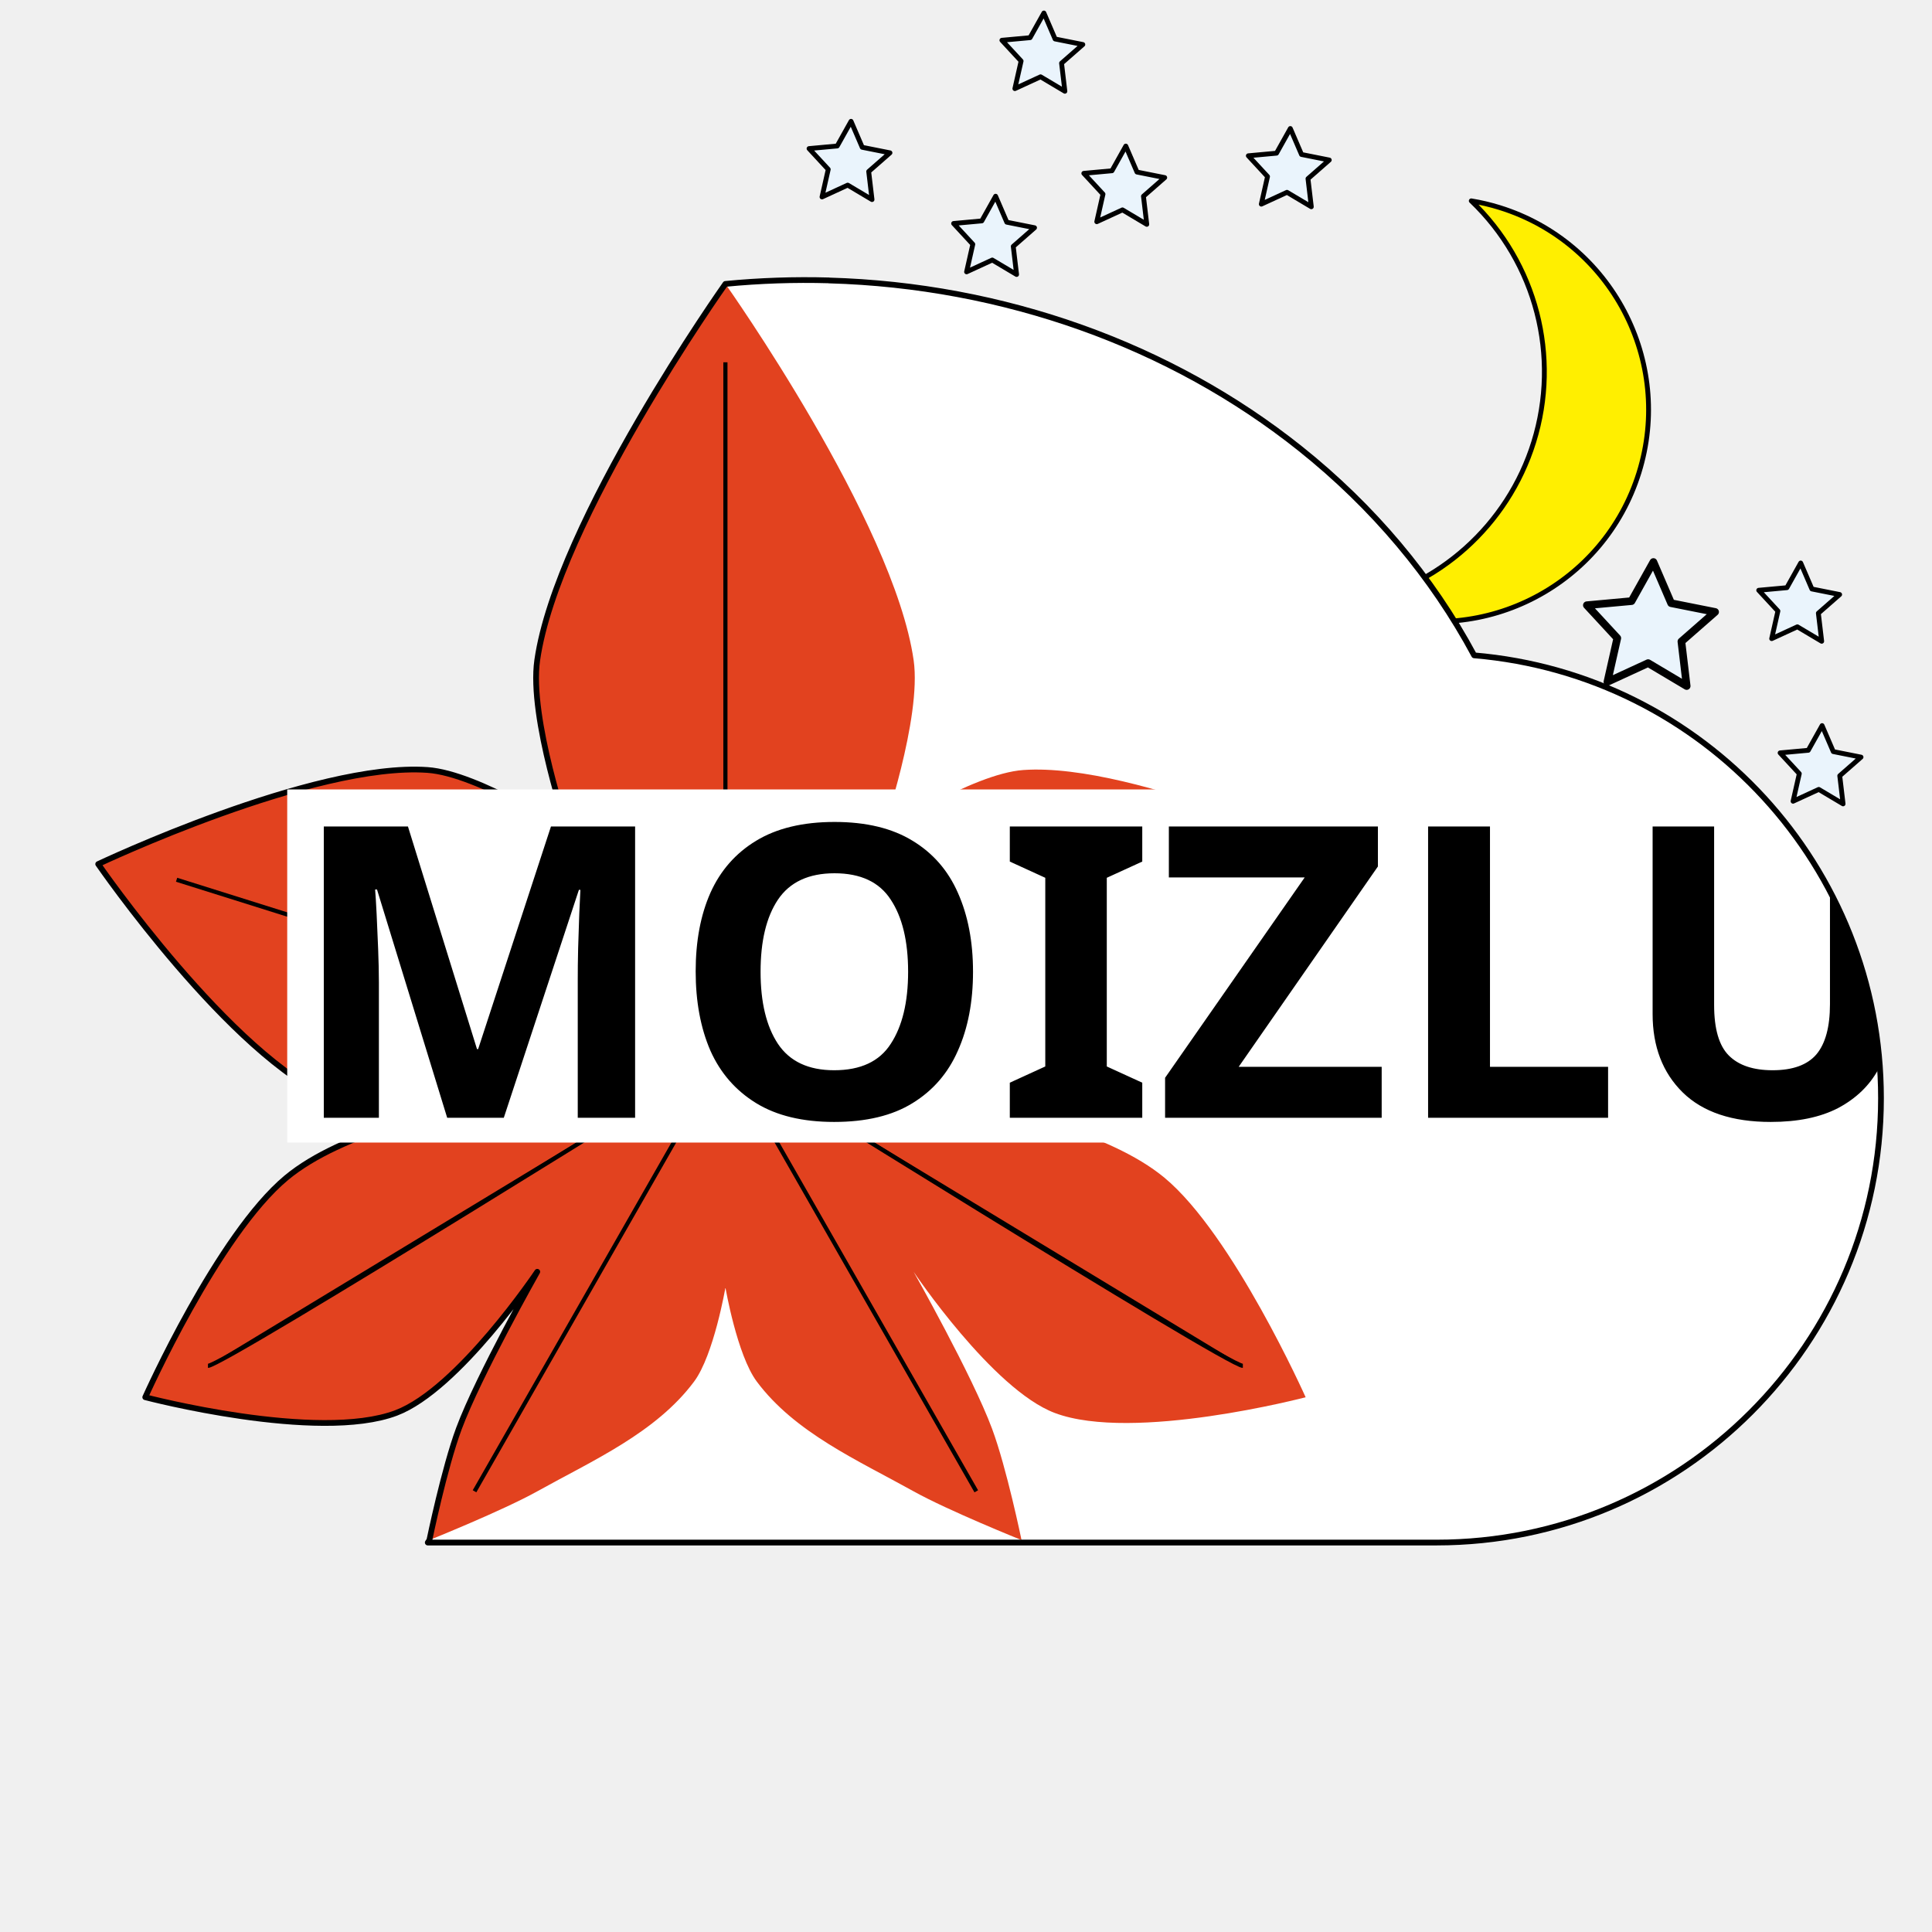
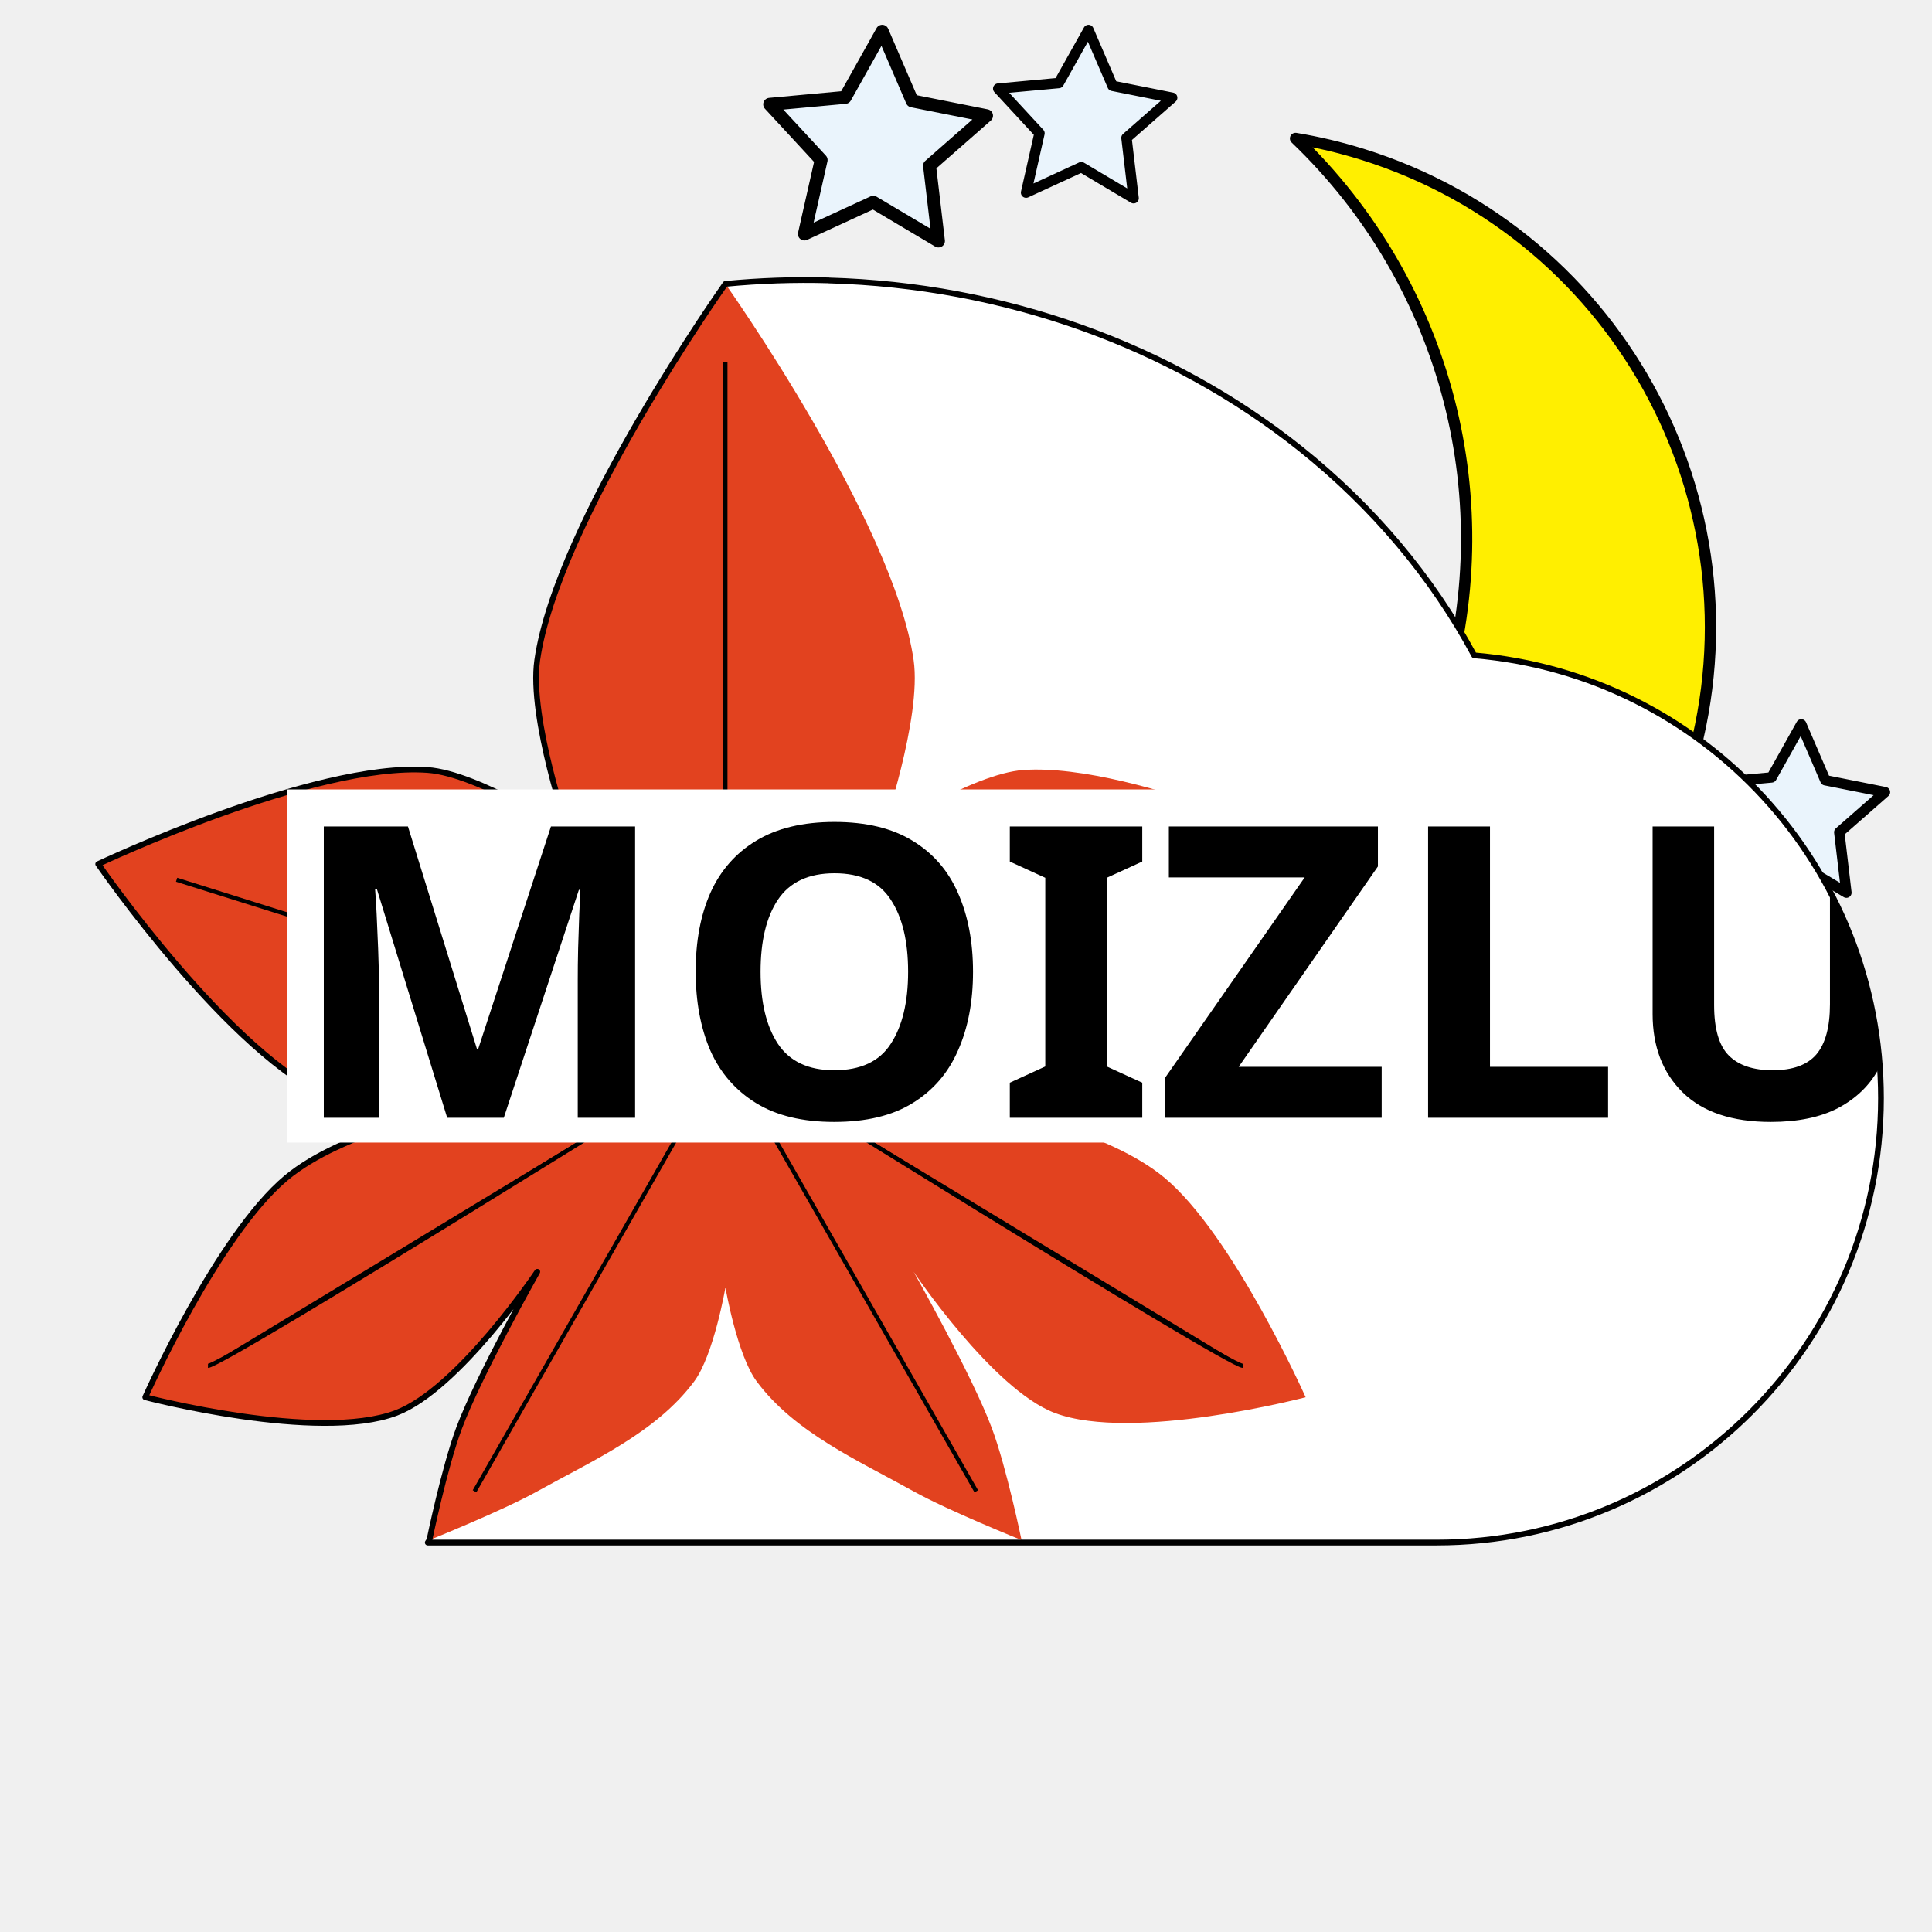
<svg xmlns="http://www.w3.org/2000/svg" xmlns:xlink="http://www.w3.org/1999/xlink" width="80mm" height="80mm" viewBox="0 0 80 80" version="1.1" id="svg1">
  <defs id="defs1">
    <clipPath clipPathUnits="userSpaceOnUse" id="clipPath14">
      <path id="path14" style="display:inline;fill:#ffffff;fill-opacity:1;fill-rule:evenodd;stroke:none;stroke-width:0.237;stroke-linecap:round;stroke-linejoin:round;stroke-dasharray:none;stroke-opacity:1" d="m 32.923,11.61 c -1.431,-0.04 -2.863,0.008 -4.286,0.146 -0.006,0.008 -6.971,9.836 -7.792,15.583 -0.342,2.395 -2.418,4.693 -4.544,4.544 -4.715,-0.33 -13.635,3.896 -13.635,3.896 10.731,11.377 7.789,9.251 1.947,22.076 0,0 7.144,1.877 10.39,0.65 2.577,-0.974 5.843,-5.845 5.843,-5.845 0,0 -2.429,4.299 -3.246,6.493 -0.608,1.635 -1.222,4.615 -1.222,4.615 h 5.29e-4 c -0.045,0.068 -0.068,0.103 -0.068,0.103 H 58.083 C 68.246,63.872 76.485,55.634 76.485,45.47 76.486,35.91 69.165,27.942 59.639,27.134 57.897,23.885 55.449,20.975 52.436,18.572 47.057,14.28 40.147,11.814 32.923,11.61 Z" />
    </clipPath>
  </defs>
-   <path id="path3" style="fill:#ffef00;fill-opacity:1;fill-rule:evenodd;stroke:#000000;stroke-width:0.2;stroke-linecap:round;stroke-linejoin:round;stroke-dasharray:none;stroke-opacity:1" d="m 62.101,8.596 a 8.769,8.769 0 0 0 -1.179,-0.279 9.795,9.795 0 0 1 2.584,9.993 9.795,9.795 0 0 1 -7.496,6.705 8.769,8.769 0 0 0 0.876,0.325 A 8.769,8.769 0 0 0 67.865,19.576 8.769,8.769 0 0 0 62.101,8.596 Z" />
+   <use x="0" y="0" xlink:href="#use1" id="use2" transform="translate(29.51567,28.75438)" />
+   <path id="path3" style="fill:#ffef00;fill-opacity:1;fill-rule:evenodd;stroke:#000000;stroke-width:0.468;stroke-linecap:round;stroke-linejoin:round;stroke-dasharray:none;stroke-opacity:1" d="M 56.405,6.387 A 20.519,20.519 0 0 0 53.646,5.733 22.921,22.921 0 0 1 59.692,29.118 22.921,22.921 0 0 1 42.15,44.807 20.519,20.519 0 0 0 44.201,45.568 20.519,20.519 0 0 0 69.894,32.08 20.519,20.519 0 0 0 56.405,6.387 Z" />
  <g id="layer1" transform="matrix(1.187496,0,0,1.187496,-95.58643,-110.7027)">
    <g id="g10" transform="translate(-9.211084,-0.01753024)">
      <path id="path8" style="fill:#ffffff;fill-opacity:1;fill-rule:evenodd;stroke:none;stroke-width:0.2;stroke-linecap:round;stroke-linejoin:round;stroke-dasharray:none;stroke-opacity:1" d="m 118.609,103.018 c -1.205,-0.034 -2.411,0.007 -3.609,0.123 l 2.79,22.836 c -2.374,4.682 -13.171,21.05 -13.171,21.05 h 35.177 c 8.558,1.2e-4 15.497,-6.938 15.497,-15.496 2.2e-4,-8.051 -6.164,-14.761 -14.186,-15.441 -1.467,-2.736 -3.529,-5.186 -6.066,-7.21 -4.53,-3.614 -10.349,-5.69 -16.432,-5.862 z" />
      <path id="rect1" style="fill:#e2421f;fill-opacity:1;stroke:none;stroke-width:0.365;stroke-dasharray:none;stroke-opacity:1" d="m 115,87.143 c 0,0 -9.047,12.763 -10.113,20.225 -0.444,3.109 1.686,9.27 1.686,9.27 0,0 -4.824,-3.178 -7.584,-3.371 -6.12,-0.429 -17.697,5.057 -17.697,5.057 0,0 7.135,10.36 12.641,12.641 2.213,0.917 6.567,0.412 8.412,0.139 -2.177,0.382 -7.951,1.593 -10.939,4.076 -3.692,3.068 -7.586,11.797 -7.586,11.797 0,0 9.272,2.436 13.484,0.844 3.344,-1.264 7.584,-7.586 7.584,-7.586 0,0 -3.153,5.58 -4.213,8.428 -0.79,2.123 -1.586,5.99 -1.586,5.99 0,0 3.929,-1.579 5.799,-2.619 2.996,-1.667 6.378,-3.15 8.428,-5.898 1.062,-1.424 1.686,-5.057 1.686,-5.057 0,0 0.623,3.633 1.686,5.057 2.05,2.748 5.432,4.231 8.428,5.898 1.869,1.04 5.799,2.619 5.799,2.619 0,0 -0.796,-3.868 -1.586,-5.99 -1.06,-2.848 -4.213,-8.428 -4.213,-8.428 0,0 4.24,6.321 7.584,7.586 4.212,1.593 13.484,-0.844 13.484,-0.844 0,0 -3.894,-8.729 -7.586,-11.797 -2.988,-2.483 -8.762,-3.694 -10.939,-4.076 1.845,0.273 6.199,0.778 8.412,-0.139 5.505,-2.28 12.641,-12.641 12.641,-12.641 0,0 -11.577,-5.486 -17.697,-5.057 -2.76,0.193 -7.584,3.371 -7.584,3.371 0,0 2.13,-6.16 1.686,-9.27 C 124.047,99.905 115,87.143 115,87.143 Z" transform="matrix(0.648817,0,0,0.648817,40.38605,46.60186)" />
      <path id="path5" style="fill:#000000;stroke:#000000;stroke-width:0.145;stroke-opacity:1" d="M 106.252,145.242 115,129.933 m 8.748,15.31 L 115,129.933 M 96.957,140.868 C 97.503,140.868 115,129.933 115,129.933 m 18.043,10.935 C 132.497,140.868 115,129.933 115,129.933 M 95.863,123.918 115,129.933 M 134.137,123.918 115,129.933 m 0,-24.058 v 24.058" />
      <path id="path8-1" style="fill:none;fill-opacity:1;fill-rule:evenodd;stroke:#000000;stroke-width:0.2;stroke-linecap:round;stroke-linejoin:round;stroke-dasharray:none;stroke-opacity:1" d="m 118.609,103.018 c -1.205,-0.034 -2.411,0.007 -3.609,0.123 -0.006,0.009 -5.871,8.283 -6.562,13.122 -0.288,2.017 1.094,6.014 1.094,6.014 0,0 -3.13,-2.062 -4.921,-2.187 -3.971,-0.278 -11.482,3.281 -11.482,3.281 0,0 4.63,6.722 8.202,8.202 1.436,0.595 4.261,0.267 5.458,0.09 -1.413,0.248 -5.158,1.034 -7.097,2.645 -2.395,1.99 -4.922,7.654 -4.922,7.654 0,0 6.016,1.581 8.749,0.548 2.17,-0.82 4.921,-4.922 4.921,-4.922 0,0 -2.046,3.62 -2.733,5.468 -0.512,1.377 -1.029,3.887 -1.029,3.887 -0.038,0.057 -0.057,0.087 -0.057,0.087 h 35.177 c 8.558,1.2e-4 15.497,-6.938 15.497,-15.496 2.2e-4,-8.051 -6.164,-14.761 -14.186,-15.441 -1.467,-2.736 -3.529,-5.186 -6.066,-7.21 -4.53,-3.614 -10.349,-5.69 -16.432,-5.862 z" />
    </g>
  </g>
  <rect style="fill:#ffffff;fill-opacity:1;fill-rule:evenodd;stroke:none;stroke-width:0.248;stroke-linecap:round;stroke-linejoin:round;stroke-dasharray:none;stroke-opacity:1" id="rect12" width="57.727" height="14.622" x="11.893" y="32.689" />
  <text xml:space="preserve" style="font-style:normal;font-variant:normal;font-weight:900;font-stretch:normal;font-size:16.893px;font-family:'Source Han Sans HC';-inkscape-font-specification:'Source Han Sans HC Heavy';writing-mode:lr-tb;direction:ltr;display:inline;fill:#000000;fill-opacity:1;fill-rule:evenodd;stroke:none;stroke-width:0.761;stroke-linecap:round;stroke-linejoin:round;stroke-dasharray:none;stroke-opacity:1" x="10.494" y="46.284" id="text13" clip-path="url(#clipPath14)" transform="translate(1.400053)">
    <tspan id="tspan13" style="fill:#000000;fill-opacity:1;stroke-width:0.761" x="10.494" y="46.284">MOIZLU</tspan>
  </text>
-   <path style="fill:#eaf4fc;fill-opacity:1;fill-rule:evenodd;stroke:#000000;stroke-width:0.2;stroke-linecap:round;stroke-linejoin:round;stroke-dasharray:none;stroke-opacity:1" id="use7" d="M 55.042,6.626 54.161,7.398 54.299,8.562 53.292,7.963 52.228,8.453 52.486,7.31 51.691,6.45 52.858,6.343 53.43,5.321 53.893,6.397 Z" />
-   <use x="0" y="0" xlink:href="#use7" id="use8" transform="translate(-10.20429,-4.782979)" />
-   <use x="0" y="0" xlink:href="#use7" id="use12" transform="translate(-6.813021,0.7276042)" />
-   <use x="0" y="0" xlink:href="#use7" id="use13" transform="matrix(1.584663,0,0,1.584663,-16.20403,14.83956)" />
-   <use x="0" y="0" xlink:href="#use7" id="use15" transform="translate(21.13359,17.99167)" />
-   <use x="0" y="0" xlink:href="#use7" id="use16" transform="translate(22.01925,24.72473)" />
-   <use x="0" y="0" xlink:href="#use7" id="use17" transform="translate(-18.1901,-0.2976563)" />
-   <use x="0" y="0" xlink:href="#use7" id="use18" transform="translate(-12.20391,2.803902)" />
+   <path style="fill:#eaf4fc;fill-opacity:1;fill-rule:evenodd;stroke:#000000;stroke-width:0.536;stroke-linecap:round;stroke-linejoin:round;stroke-dasharray:none;stroke-opacity:1" id="use7" d="M 40.85,4.791 38.491,6.862 38.859,9.979 36.16,8.375 33.309,9.689 34.001,6.626 31.871,4.32 34.997,4.032 36.531,1.294 37.772,4.178 Z" />
+   <use x="0" y="0" xlink:href="#use7" id="use1" transform="matrix(0.8022806,0,0,0.8022806,15.76425,0.202789)" />
</svg>
